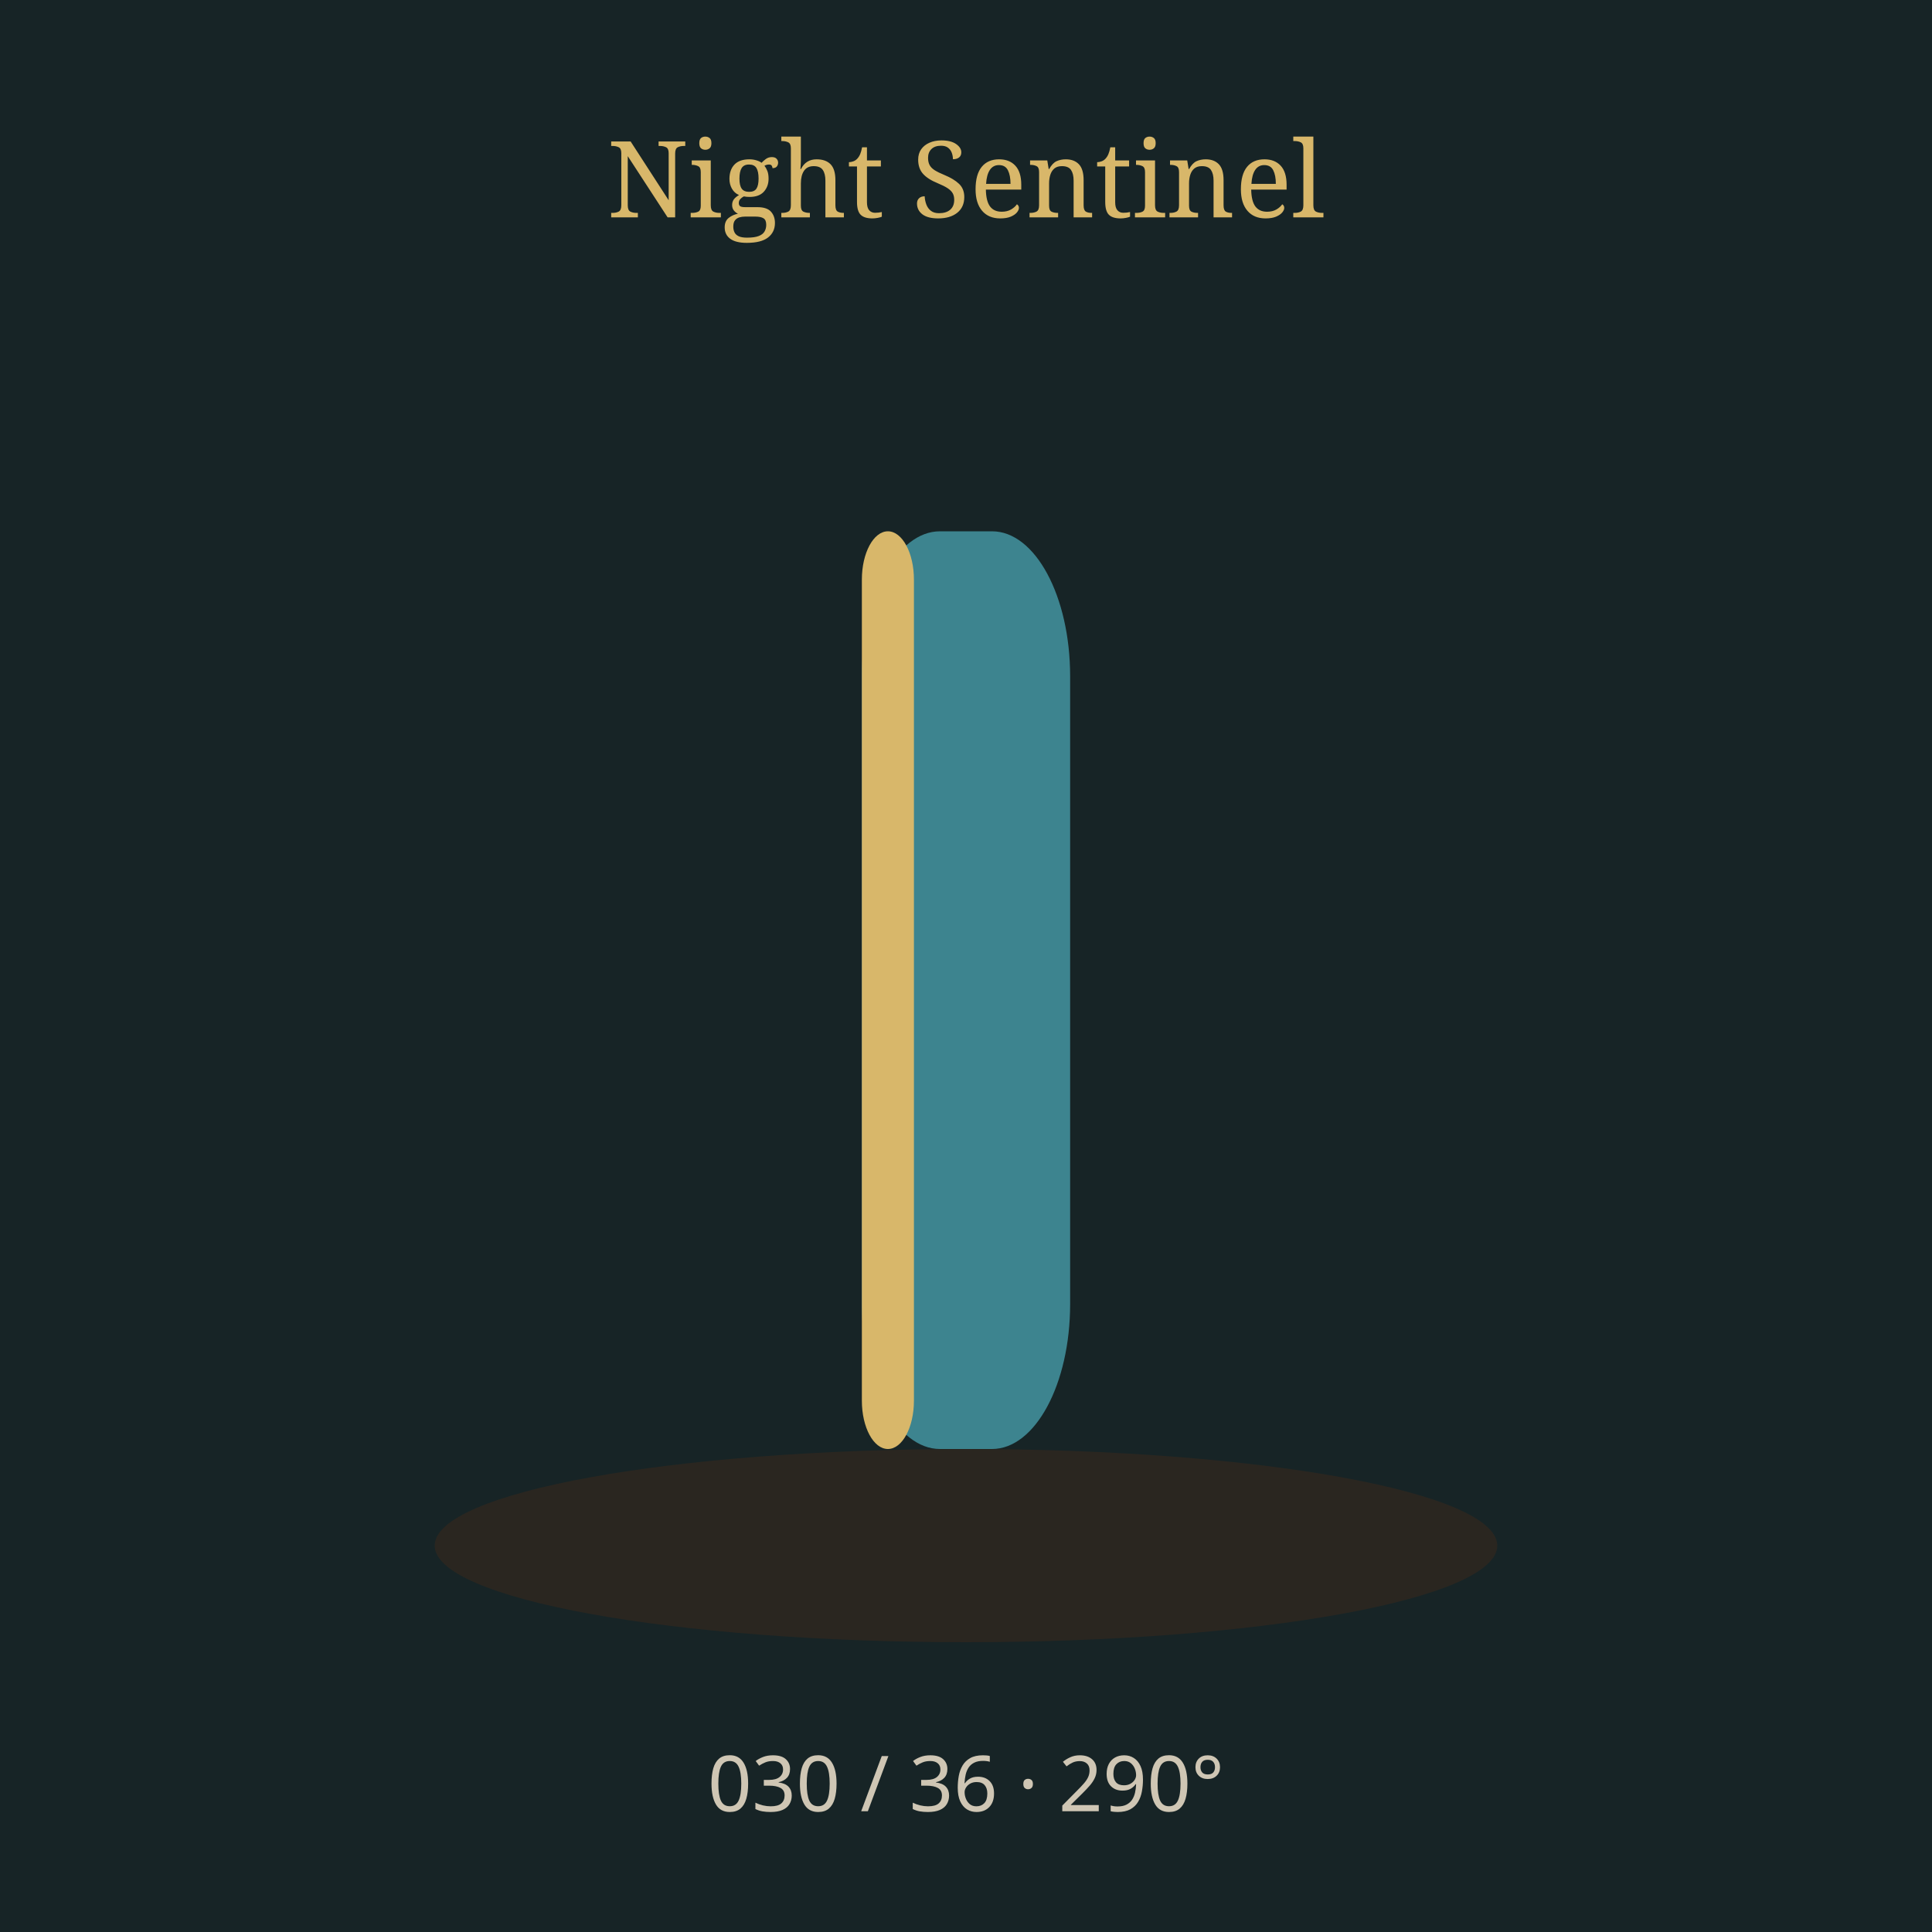
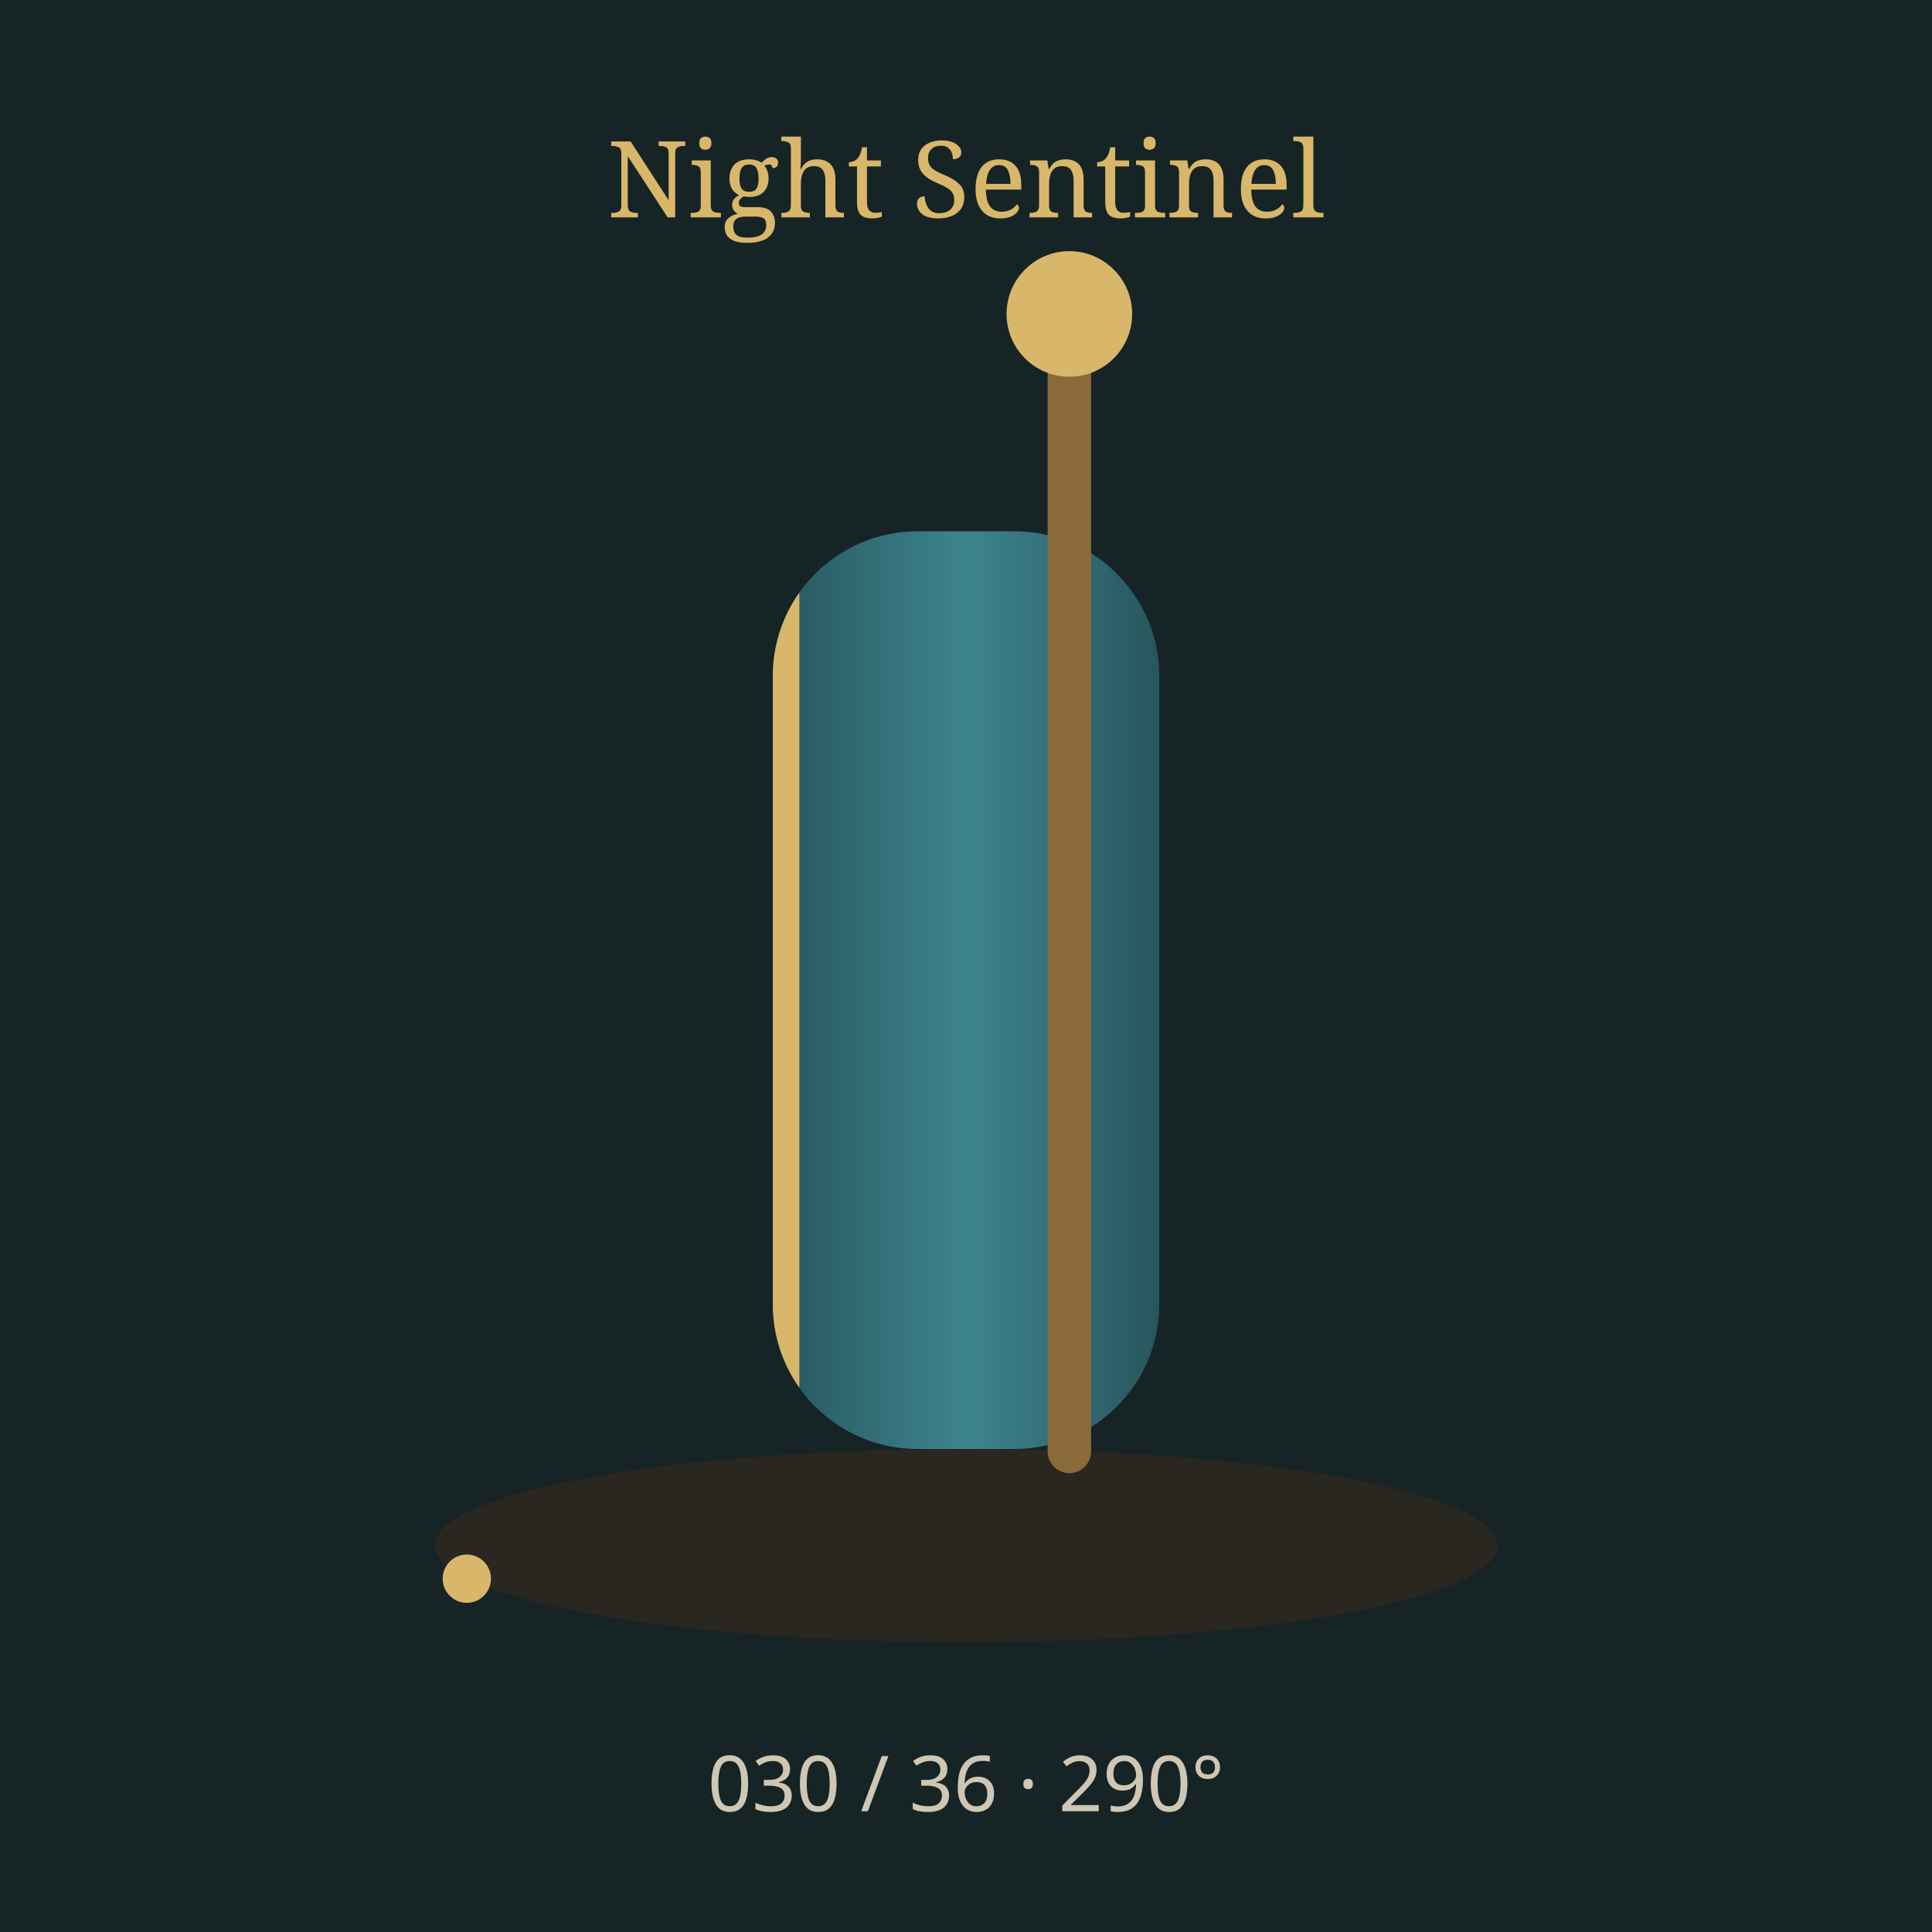
<svg xmlns="http://www.w3.org/2000/svg" width="800" height="800" viewBox="0 0 800 800">
+   <defs>
+     <linearGradient id="shade" x1="0" y1="0" x2="1" y2="0">
+       <stop offset="0" stop-color="#000" stop-opacity="0.35" />
+       <stop offset="0.5" stop-color="#000" stop-opacity="0" />
+       <stop offset="1" stop-color="#000" stop-opacity="0.35" />
+     </linearGradient>
+     <clipPath id="body">
+       <rect x="-80" y="-180" width="160" height="380" rx="60" />
+     </clipPath>
+   </defs>
  <rect width="100%" height="100%" fill="hsl(188 25% 12%)" />
  <ellipse cx="400" cy="640" rx="220" ry="40" fill="#2a2620" />
-   <g transform="translate(400 400) scale(0.539 1)">
+   <circle cx="193.3" cy="653.7" r="10" fill="#d8b76a" opacity="1" />
+   <g transform="translate(400 400)">
    <rect x="-80" y="-180" width="160" height="380" rx="60" fill="hsl(188 40% 40%)" />
-     <rect x="-80" y="-180" width="40" height="380" rx="20" fill="#d8b76a" />
+     <rect x="-80" y="-180" width="160" height="380" rx="60" fill="url(#shade)" />
+     <rect x="-81.3" y="-180" width="12.3" height="380" fill="#d8b76a" clip-path="url(#body)" />
+     <g opacity="1">
+       <rect x="33.8" y="-260" width="18" height="470" rx="9" fill="#8a6a3a" />
+       <circle cx="42.8" cy="-270" r="26" fill="#d8b76a" />
+     </g>
  </g>
  <text x="400" y="90" fill="#d8b76a" font-family="serif" font-size="44" text-anchor="middle">Night Sentinel</text>
  <text x="400" y="750" fill="#cfc6b4" font-family="sans-serif" font-size="32" text-anchor="middle">030 / 36 · 290°</text>
</svg>
